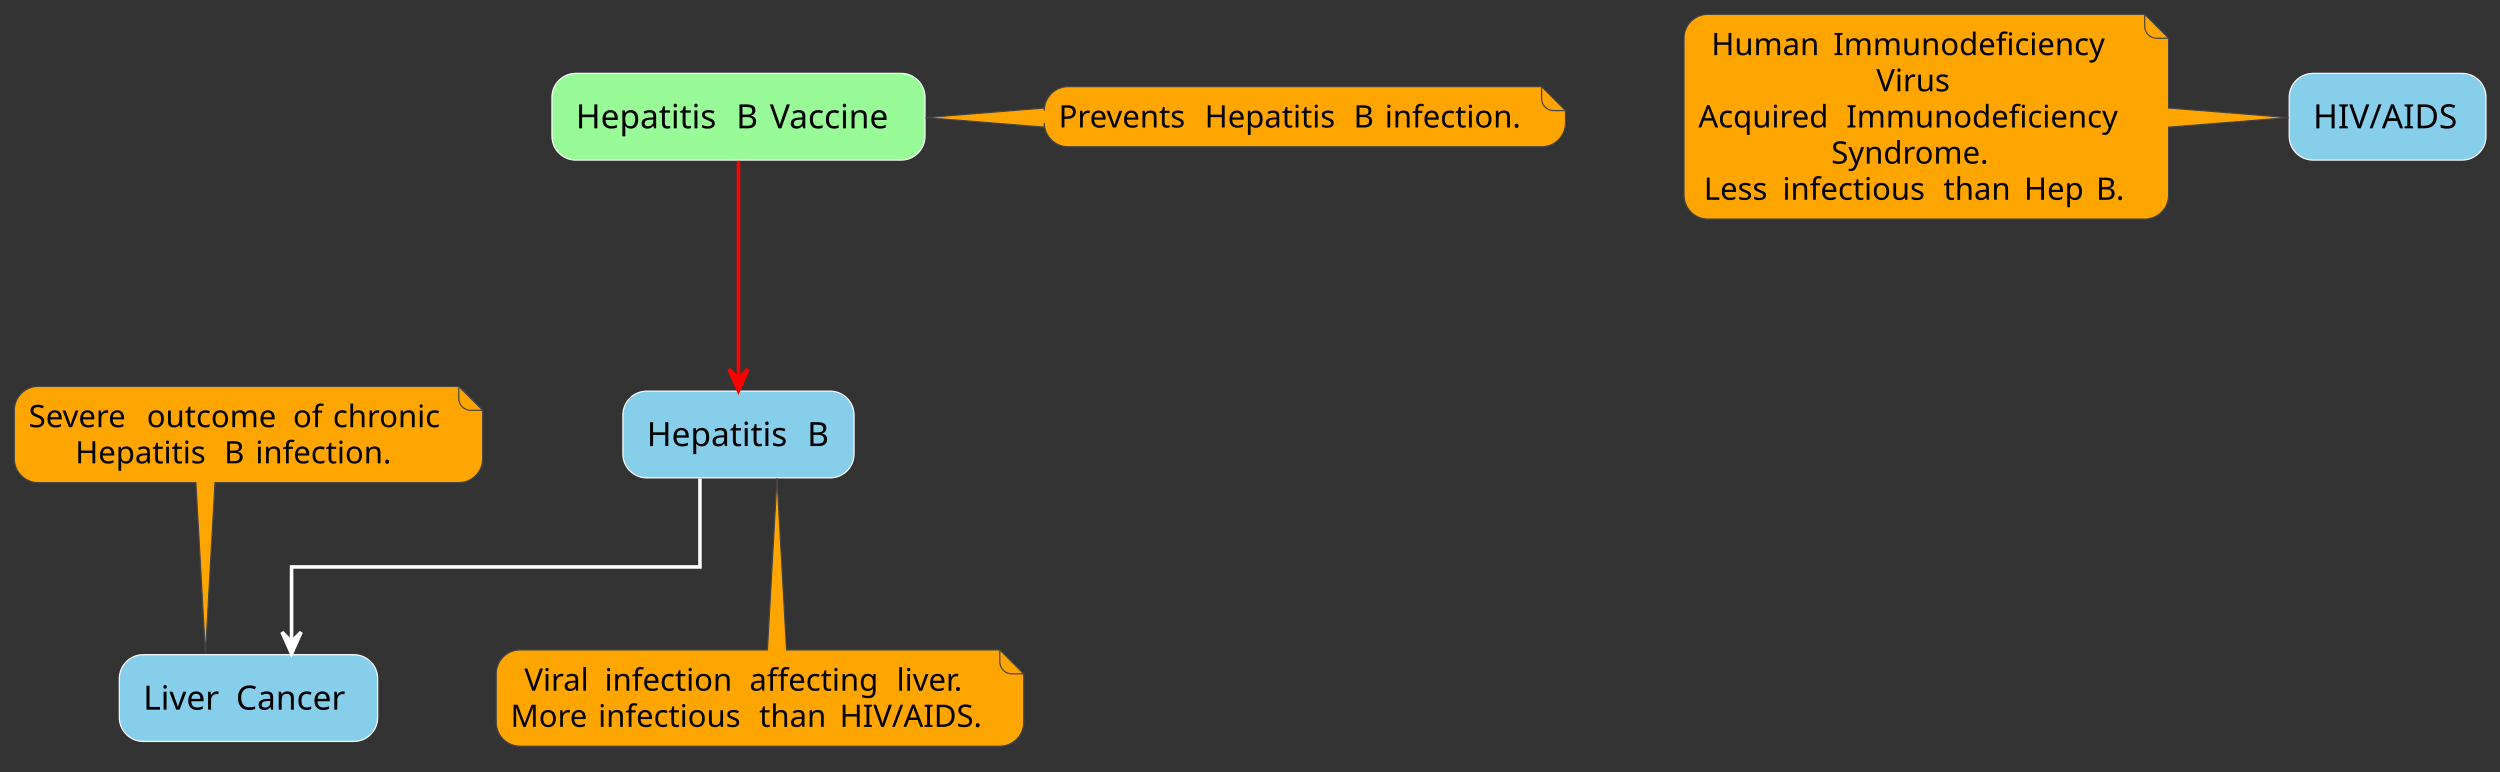
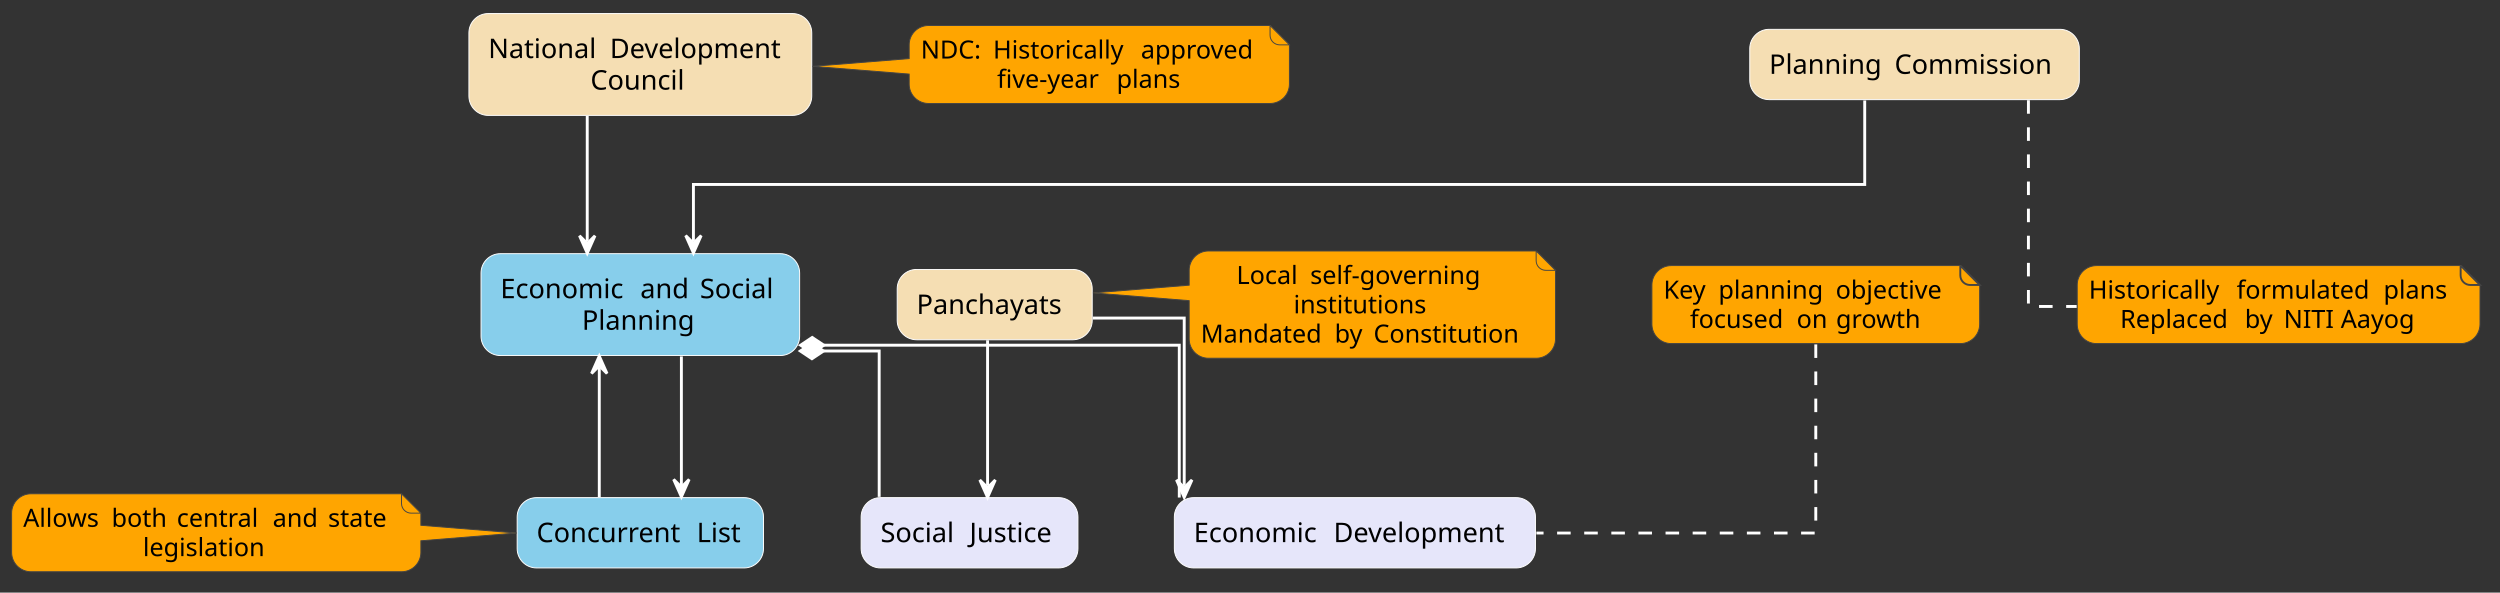
- <svg xmlns="http://www.w3.org/2000/svg" contentStyleType="text/css" data-diagram-type="CLASS" height="323px" preserveAspectRatio="none" style="width:1046px;height:323px;background:#333333;" version="1.1" viewBox="0 0 1046 323" width="1046px" zoomAndPan="magnify">
+ <svg xmlns="http://www.w3.org/2000/svg" contentStyleType="text/css" data-diagram-type="CLASS" height="306px" preserveAspectRatio="none" style="width:1291px;height:306px;background:#333333;" version="1.1" viewBox="0 0 1291 306" width="1291px" zoomAndPan="magnify">
  <defs />
  <g>
-     <rect fill="#333333" height="323" style="stroke:none;stroke-width:1;" width="1046" x="0" y="0" />
-     <g class="entity" data-entity="Hepatitis B" data-source-line="23" data-uid="ent0002" id="entity_Hepatitis B">
-       <rect fill="#87CEEB" height="36.297" rx="10" ry="10" style="stroke:#FFFFFF;stroke-width:0.5;" width="96.713" x="260.62" y="163.65" />
-       <text fill="#000000" font-family="Sans-Serif" font-size="14" lengthAdjust="spacing" textLength="62.658" x="270.62" y="186.645">Hepatitis</text>
-       <text fill="#000000" font-family="Sans-Serif" font-size="14" lengthAdjust="spacing" textLength="4.45" x="333.278" y="186.645"> </text>
-       <text fill="#000000" font-family="Sans-Serif" font-size="14" lengthAdjust="spacing" textLength="9.604" x="337.728" y="186.645">B</text>
+     <rect fill="#333333" height="306" style="stroke:none;stroke-width:1;" width="1291" x="0" y="0" />
+     <g class="entity" data-entity="National Development Council" data-source-line="23" data-uid="ent0002" id="entity_National Development Council">
+       <rect fill="#F5DEB3" height="52.594" rx="10" ry="10" style="stroke:#FFFFFF;stroke-width:0.5;" width="177.035" x="242.15" y="7" />
+       <text fill="#000000" font-family="Sans-Serif" font-size="14" lengthAdjust="spacing" textLength="58.338" x="252.15" y="29.995">National</text>
+       <text fill="#000000" font-family="Sans-Serif" font-size="14" lengthAdjust="spacing" textLength="4.45" x="310.488" y="29.995"> </text>
+       <text fill="#000000" font-family="Sans-Serif" font-size="14" lengthAdjust="spacing" textLength="94.247" x="314.938" y="29.995">Development</text>
+       <text fill="#000000" font-family="Sans-Serif" font-size="14" lengthAdjust="spacing" textLength="51.563" x="304.886" y="46.292">Council</text>
    </g>
-     <g class="entity" data-entity="HIV/AIDS" data-source-line="24" data-uid="ent0003" id="entity_HIV/AIDS">
-       <rect fill="#87CEEB" height="36.297" rx="10" ry="10" style="stroke:#FFFFFF;stroke-width:0.5;" width="82.323" x="957.81" y="30.69" />
-       <text fill="#000000" font-family="Sans-Serif" font-size="14" lengthAdjust="spacing" textLength="62.323" x="967.81" y="53.685">HIV/AIDS</text>
+     <g class="entity" data-entity="Planning Commission" data-source-line="24" data-uid="ent0003" id="entity_Planning Commission">
+       <rect fill="#F5DEB3" height="36.297" rx="10" ry="10" style="stroke:#FFFFFF;stroke-width:0.5;" width="170.179" x="903.58" y="15.15" />
+       <text fill="#000000" font-family="Sans-Serif" font-size="14" lengthAdjust="spacing" textLength="60.307" x="913.58" y="38.145">Planning</text>
+       <text fill="#000000" font-family="Sans-Serif" font-size="14" lengthAdjust="spacing" textLength="4.45" x="973.887" y="38.145"> </text>
+       <text fill="#000000" font-family="Sans-Serif" font-size="14" lengthAdjust="spacing" textLength="85.422" x="978.337" y="38.145">Commission</text>
    </g>
-     <g class="entity" data-entity="Liver Cancer" data-source-line="25" data-uid="ent0004" id="entity_Liver Cancer">
-       <rect fill="#87CEEB" height="36.297" rx="10" ry="10" style="stroke:#FFFFFF;stroke-width:0.5;" width="108.088" x="49.93" y="273.92" />
-       <text fill="#000000" font-family="Sans-Serif" font-size="14" lengthAdjust="spacing" textLength="34.344" x="59.93" y="296.915">Liver</text>
-       <text fill="#000000" font-family="Sans-Serif" font-size="14" lengthAdjust="spacing" textLength="4.45" x="94.274" y="296.915"> </text>
-       <text fill="#000000" font-family="Sans-Serif" font-size="14" lengthAdjust="spacing" textLength="49.294" x="98.724" y="296.915">Cancer</text>
+     <g class="entity" data-entity="Panchayats" data-source-line="25" data-uid="ent0004" id="entity_Panchayats">
+       <rect fill="#F5DEB3" height="36.297" rx="10" ry="10" style="stroke:#FFFFFF;stroke-width:0.5;" width="100.691" x="463.32" y="139.15" />
+       <text fill="#000000" font-family="Sans-Serif" font-size="14" lengthAdjust="spacing" textLength="80.691" x="473.32" y="162.145">Panchayats</text>
    </g>
-     <g class="entity" data-entity="Hepatitis B Vaccine" data-source-line="28" data-uid="ent0005" id="entity_Hepatitis B Vaccine">
-       <rect fill="#98FB98" height="36.297" rx="10" ry="10" style="stroke:#FFFFFF;stroke-width:0.5;" width="156.09" x="230.93" y="30.69" />
-       <text fill="#000000" font-family="Sans-Serif" font-size="14" lengthAdjust="spacing" textLength="62.658" x="240.93" y="53.685">Hepatitis</text>
-       <text fill="#000000" font-family="Sans-Serif" font-size="14" lengthAdjust="spacing" textLength="4.45" x="303.588" y="53.685"> </text>
-       <text fill="#000000" font-family="Sans-Serif" font-size="14" lengthAdjust="spacing" textLength="9.604" x="308.038" y="53.685">B</text>
-       <text fill="#000000" font-family="Sans-Serif" font-size="14" lengthAdjust="spacing" textLength="4.45" x="317.643" y="53.685"> </text>
-       <text fill="#000000" font-family="Sans-Serif" font-size="14" lengthAdjust="spacing" textLength="54.927" x="322.093" y="53.685">Vaccine</text>
+     <g class="entity" data-entity="Economic and Social Planning" data-source-line="28" data-uid="ent0005" id="entity_Economic and Social Planning">
+       <rect fill="#87CEEB" height="52.594" rx="10" ry="10" style="stroke:#FFFFFF;stroke-width:0.5;" width="164.519" x="248.41" y="131" />
+       <text fill="#000000" font-family="Sans-Serif" font-size="14" lengthAdjust="spacing" textLength="67.772" x="258.41" y="153.995">Economic</text>
+       <text fill="#000000" font-family="Sans-Serif" font-size="14" lengthAdjust="spacing" textLength="4.45" x="326.182" y="153.995"> </text>
+       <text fill="#000000" font-family="Sans-Serif" font-size="14" lengthAdjust="spacing" textLength="26.339" x="330.632" y="153.995">and</text>
+       <text fill="#000000" font-family="Sans-Serif" font-size="14" lengthAdjust="spacing" textLength="4.45" x="356.971" y="153.995"> </text>
+       <text fill="#000000" font-family="Sans-Serif" font-size="14" lengthAdjust="spacing" textLength="41.508" x="361.421" y="153.995">Social</text>
+       <text fill="#000000" font-family="Sans-Serif" font-size="14" lengthAdjust="spacing" textLength="60.307" x="300.516" y="170.292">Planning</text>
    </g>
-     <g class="entity" data-entity="GMN8" data-source-line="36" data-uid="ent0009" id="entity_GMN8">
-       <path d="M436.93,46.27 L436.93,45.2 L387.23,49.2 L436.93,53.2 L436.93,51.403 A10,10 0 0 0 446.93,61.403 L645.018,61.403 A10,10 0 0 0 655.018,51.403 L655.018,46.27 L645.018,36.27 L446.93,36.27 A10,10 0 0 0 436.93,46.27" fill="#FFA500" style="stroke:#444444;stroke-width:0.5;" />
-       <path d="M645.018,36.27 L645.018,41.27 A5,5 0 0 0 650.018,46.27 L655.018,46.27 L645.018,36.27" fill="#FFA500" style="stroke:#444444;stroke-width:0.5;" />
-       <text fill="#000000" font-family="Sans-Serif" font-size="13" lengthAdjust="spacing" textLength="56.983" x="442.93" y="53.337">Prevents</text>
-       <text fill="#000000" font-family="Sans-Serif" font-size="13" lengthAdjust="spacing" textLength="4.132" x="499.913" y="53.337"> </text>
-       <text fill="#000000" font-family="Sans-Serif" font-size="13" lengthAdjust="spacing" textLength="58.183" x="504.045" y="53.337">Hepatitis</text>
-       <text fill="#000000" font-family="Sans-Serif" font-size="13" lengthAdjust="spacing" textLength="4.132" x="562.228" y="53.337"> </text>
-       <text fill="#000000" font-family="Sans-Serif" font-size="13" lengthAdjust="spacing" textLength="8.918" x="566.36" y="53.337">B</text>
-       <text fill="#000000" font-family="Sans-Serif" font-size="13" lengthAdjust="spacing" textLength="4.132" x="575.279" y="53.337"> </text>
-       <text fill="#000000" font-family="Sans-Serif" font-size="13" lengthAdjust="spacing" textLength="60.607" x="579.411" y="53.337">infection.</text>
+     <g class="entity" data-entity="Concurrent List" data-source-line="29" data-uid="ent0006" id="entity_Concurrent List">
+       <rect fill="#87CEEB" height="36.297" rx="10" ry="10" style="stroke:#FFFFFF;stroke-width:0.5;" width="127.194" x="267.07" y="256.98" />
+       <text fill="#000000" font-family="Sans-Serif" font-size="14" lengthAdjust="spacing" textLength="78.272" x="277.07" y="279.975">Concurrent</text>
+       <text fill="#000000" font-family="Sans-Serif" font-size="14" lengthAdjust="spacing" textLength="4.45" x="355.341" y="279.975"> </text>
+       <text fill="#000000" font-family="Sans-Serif" font-size="14" lengthAdjust="spacing" textLength="24.473" x="359.792" y="279.975">List</text>
    </g>
-     <g class="entity" data-entity="GMN11" data-source-line="40" data-uid="ent0012" id="entity_GMN11">
-       <path d="M207.62,281.93 L207.62,302.196 A10,10 0 0 0 217.62,312.196 L418.324,312.196 A10,10 0 0 0 428.324,302.196 L428.324,281.93 L418.324,271.93 L329.09,271.93 L325.09,200.01 L321.09,271.93 L217.62,271.93 A10,10 0 0 0 207.62,281.93" fill="#FFA500" style="stroke:#444444;stroke-width:0.5;" />
-       <path d="M418.324,271.93 L418.324,276.93 A5,5 0 0 0 423.324,281.93 L428.324,281.93 L418.324,271.93" fill="#FFA500" style="stroke:#444444;stroke-width:0.5;" />
-       <text fill="#000000" font-family="Sans-Serif" font-size="13" lengthAdjust="spacing" textLength="29.428" x="219.393" y="288.997">Viral</text>
-       <text fill="#000000" font-family="Sans-Serif" font-size="13" lengthAdjust="spacing" textLength="4.132" x="248.821" y="288.997"> </text>
-       <text fill="#000000" font-family="Sans-Serif" font-size="13" lengthAdjust="spacing" textLength="56.475" x="252.953" y="288.997">infection</text>
-       <text fill="#000000" font-family="Sans-Serif" font-size="13" lengthAdjust="spacing" textLength="4.132" x="309.428" y="288.997"> </text>
-       <text fill="#000000" font-family="Sans-Serif" font-size="13" lengthAdjust="spacing" textLength="57.465" x="313.561" y="288.997">affecting</text>
-       <text fill="#000000" font-family="Sans-Serif" font-size="13" lengthAdjust="spacing" textLength="4.132" x="371.026" y="288.997"> </text>
-       <text fill="#000000" font-family="Sans-Serif" font-size="13" lengthAdjust="spacing" textLength="32.392" x="375.158" y="288.997">liver.</text>
-       <text fill="#000000" font-family="Sans-Serif" font-size="13" lengthAdjust="spacing" textLength="32.513" x="213.62" y="304.13">More</text>
-       <text fill="#000000" font-family="Sans-Serif" font-size="13" lengthAdjust="spacing" textLength="4.132" x="246.133" y="304.13"> </text>
-       <text fill="#000000" font-family="Sans-Serif" font-size="13" lengthAdjust="spacing" textLength="63.248" x="250.265" y="304.13">infectious</text>
-       <text fill="#000000" font-family="Sans-Serif" font-size="13" lengthAdjust="spacing" textLength="4.132" x="313.513" y="304.13"> </text>
-       <text fill="#000000" font-family="Sans-Serif" font-size="13" lengthAdjust="spacing" textLength="29.542" x="317.645" y="304.13">than</text>
-       <text fill="#000000" font-family="Sans-Serif" font-size="13" lengthAdjust="spacing" textLength="4.132" x="347.187" y="304.13"> </text>
-       <text fill="#000000" font-family="Sans-Serif" font-size="13" lengthAdjust="spacing" textLength="62.004" x="351.32" y="304.13">HIV/AIDS.</text>
+     <g class="entity" data-entity="Economic Development" data-source-line="32" data-uid="ent0007" id="entity_Economic Development">
+       <rect fill="#E6E6FA" height="36.297" rx="10" ry="10" style="stroke:#FFFFFF;stroke-width:0.5;" width="186.469" x="606.44" y="256.98" />
+       <text fill="#000000" font-family="Sans-Serif" font-size="14" lengthAdjust="spacing" textLength="67.772" x="616.44" y="279.975">Economic</text>
+       <text fill="#000000" font-family="Sans-Serif" font-size="14" lengthAdjust="spacing" textLength="4.45" x="684.212" y="279.975"> </text>
+       <text fill="#000000" font-family="Sans-Serif" font-size="14" lengthAdjust="spacing" textLength="94.247" x="688.662" y="279.975">Development</text>
    </g>
-     <g class="entity" data-entity="GMN14" data-source-line="45" data-uid="ent0015" id="entity_GMN14">
-       <path d="M704.6,16 L704.6,81.664 A10,10 0 0 0 714.6,91.664 L897.34,91.664 A10,10 0 0 0 907.34,81.664 L907.34,53.2 L957.52,49.2 L907.34,45.2 L907.34,16 L897.34,6 L714.6,6 A10,10 0 0 0 704.6,16" fill="#FFA500" style="stroke:#444444;stroke-width:0.5;" />
-       <path d="M897.34,6 L897.34,11 A5,5 0 0 0 902.34,16 L907.34,16 L897.34,6" fill="#FFA500" style="stroke:#444444;stroke-width:0.5;" />
-       <text fill="#000000" font-family="Sans-Serif" font-size="13" lengthAdjust="spacing" textLength="46.884" x="716.027" y="23.067">Human</text>
-       <text fill="#000000" font-family="Sans-Serif" font-size="13" lengthAdjust="spacing" textLength="4.132" x="762.911" y="23.067"> </text>
-       <text fill="#000000" font-family="Sans-Serif" font-size="13" lengthAdjust="spacing" textLength="119.869" x="767.043" y="23.067">Immunodeficiency</text>
-       <text fill="#000000" font-family="Sans-Serif" font-size="13" lengthAdjust="spacing" textLength="32.862" x="785.039" y="38.2">Virus</text>
-       <text fill="#000000" font-family="Sans-Serif" font-size="13" lengthAdjust="spacing" textLength="57.738" x="710.6" y="53.333">Acquired</text>
-       <text fill="#000000" font-family="Sans-Serif" font-size="13" lengthAdjust="spacing" textLength="4.132" x="768.338" y="53.333"> </text>
-       <text fill="#000000" font-family="Sans-Serif" font-size="13" lengthAdjust="spacing" textLength="119.869" x="772.471" y="53.333">Immunodeficiency</text>
-       <text fill="#000000" font-family="Sans-Serif" font-size="13" lengthAdjust="spacing" textLength="70.529" x="766.206" y="68.465">Syndrome.</text>
-       <text fill="#000000" font-family="Sans-Serif" font-size="13" lengthAdjust="spacing" textLength="28.787" x="712.879" y="83.598">Less</text>
-       <text fill="#000000" font-family="Sans-Serif" font-size="13" lengthAdjust="spacing" textLength="4.132" x="741.665" y="83.598"> </text>
-       <text fill="#000000" font-family="Sans-Serif" font-size="13" lengthAdjust="spacing" textLength="63.248" x="745.798" y="83.598">infectious</text>
-       <text fill="#000000" font-family="Sans-Serif" font-size="13" lengthAdjust="spacing" textLength="4.132" x="809.046" y="83.598"> </text>
-       <text fill="#000000" font-family="Sans-Serif" font-size="13" lengthAdjust="spacing" textLength="29.542" x="813.178" y="83.598">than</text>
-       <text fill="#000000" font-family="Sans-Serif" font-size="13" lengthAdjust="spacing" textLength="4.132" x="842.72" y="83.598"> </text>
-       <text fill="#000000" font-family="Sans-Serif" font-size="13" lengthAdjust="spacing" textLength="26.025" x="846.852" y="83.598">Hep</text>
-       <text fill="#000000" font-family="Sans-Serif" font-size="13" lengthAdjust="spacing" textLength="4.132" x="872.878" y="83.598"> </text>
-       <text fill="#000000" font-family="Sans-Serif" font-size="13" lengthAdjust="spacing" textLength="13.051" x="877.01" y="83.598">B.</text>
+     <g class="entity" data-entity="Social Justice" data-source-line="33" data-uid="ent0008" id="entity_Social Justice">
+       <rect fill="#E6E6FA" height="36.297" rx="10" ry="10" style="stroke:#FFFFFF;stroke-width:0.5;" width="111.943" x="444.7" y="256.98" />
+       <text fill="#000000" font-family="Sans-Serif" font-size="14" lengthAdjust="spacing" textLength="41.508" x="454.7" y="279.975">Social</text>
+       <text fill="#000000" font-family="Sans-Serif" font-size="14" lengthAdjust="spacing" textLength="4.45" x="496.208" y="279.975"> </text>
+       <text fill="#000000" font-family="Sans-Serif" font-size="14" lengthAdjust="spacing" textLength="45.985" x="500.658" y="279.975">Justice</text>
    </g>
-     <g class="entity" data-entity="GMN17" data-source-line="51" data-uid="ent0018" id="entity_GMN17">
-       <path d="M6,171.67 L6,191.936 A10,10 0 0 0 16,201.936 L81.96,201.936 L85.96,273.53 L89.96,201.936 L191.948,201.936 A10,10 0 0 0 201.948,191.936 L201.948,171.67 L191.948,161.67 L16,161.67 A10,10 0 0 0 6,171.67" fill="#FFA500" style="stroke:#444444;stroke-width:0.5;" />
-       <path d="M191.948,161.67 L191.948,166.67 A5,5 0 0 0 196.948,171.67 L201.948,171.67 L191.948,161.67" fill="#FFA500" style="stroke:#444444;stroke-width:0.5;" />
-       <text fill="#000000" font-family="Sans-Serif" font-size="13" lengthAdjust="spacing" textLength="45.284" x="12" y="178.737">Severe</text>
-       <text fill="#000000" font-family="Sans-Serif" font-size="13" lengthAdjust="spacing" textLength="4.132" x="57.284" y="178.737"> </text>
-       <text fill="#000000" font-family="Sans-Serif" font-size="13" lengthAdjust="spacing" textLength="57.053" x="61.416" y="178.737">outcome</text>
-       <text fill="#000000" font-family="Sans-Serif" font-size="13" lengthAdjust="spacing" textLength="4.132" x="118.469" y="178.737"> </text>
-       <text fill="#000000" font-family="Sans-Serif" font-size="13" lengthAdjust="spacing" textLength="12.53" x="122.602" y="178.737">of</text>
-       <text fill="#000000" font-family="Sans-Serif" font-size="13" lengthAdjust="spacing" textLength="4.132" x="135.132" y="178.737"> </text>
-       <text fill="#000000" font-family="Sans-Serif" font-size="13" lengthAdjust="spacing" textLength="47.684" x="139.264" y="178.737">chronic</text>
-       <text fill="#000000" font-family="Sans-Serif" font-size="13" lengthAdjust="spacing" textLength="58.183" x="31.487" y="193.87">Hepatitis</text>
-       <text fill="#000000" font-family="Sans-Serif" font-size="13" lengthAdjust="spacing" textLength="4.132" x="89.67" y="193.87"> </text>
-       <text fill="#000000" font-family="Sans-Serif" font-size="13" lengthAdjust="spacing" textLength="8.918" x="93.802" y="193.87">B</text>
-       <text fill="#000000" font-family="Sans-Serif" font-size="13" lengthAdjust="spacing" textLength="4.132" x="102.721" y="193.87"> </text>
-       <text fill="#000000" font-family="Sans-Serif" font-size="13" lengthAdjust="spacing" textLength="60.607" x="106.853" y="193.87">infection.</text>
+     <g class="entity" data-entity="GMN17" data-source-line="47" data-uid="ent0018" id="entity_GMN17">
+       <path d="M469.49,23.17 L469.49,30.26 L419.59,34.26 L469.49,38.26 L469.49,43.436 A10,10 0 0 0 479.49,53.436 L655.857,53.436 A10,10 0 0 0 665.857,43.436 L665.857,23.17 L655.857,13.17 L479.49,13.17 A10,10 0 0 0 469.49,23.17" fill="#FFA500" style="stroke:#444444;stroke-width:0.5;" />
+       <path d="M655.857,13.17 L655.857,18.17 A5,5 0 0 0 660.857,23.17 L665.857,23.17 L655.857,13.17" fill="#FFA500" style="stroke:#444444;stroke-width:0.5;" />
+       <text fill="#000000" font-family="Sans-Serif" font-size="13" lengthAdjust="spacing" textLength="33.192" x="475.49" y="30.237">NDC:</text>
+       <text fill="#000000" font-family="Sans-Serif" font-size="13" lengthAdjust="spacing" textLength="4.132" x="508.682" y="30.237"> </text>
+       <text fill="#000000" font-family="Sans-Serif" font-size="13" lengthAdjust="spacing" textLength="72.198" x="512.814" y="30.237">Historically</text>
+       <text fill="#000000" font-family="Sans-Serif" font-size="13" lengthAdjust="spacing" textLength="4.132" x="585.013" y="30.237"> </text>
+       <text fill="#000000" font-family="Sans-Serif" font-size="13" lengthAdjust="spacing" textLength="61.712" x="589.145" y="30.237">approved</text>
+       <text fill="#000000" font-family="Sans-Serif" font-size="13" lengthAdjust="spacing" textLength="57.573" x="514.899" y="45.37">five-year</text>
+       <text fill="#000000" font-family="Sans-Serif" font-size="13" lengthAdjust="spacing" textLength="4.132" x="572.473" y="45.37"> </text>
+       <text fill="#000000" font-family="Sans-Serif" font-size="13" lengthAdjust="spacing" textLength="34.842" x="576.605" y="45.37">plans</text>
    </g>
-     <g class="link" data-entity-1="Hepatitis B" data-entity-2="Liver Cancer" data-source-line="31" data-uid="lnk6" id="link_Hepatitis B_Liver Cancer">
-       <path codeLine="31" d="M292.86,200.25 C292.86,216.36 292.86,237.2 292.86,237.2 C292.86,237.2 121.99,237.2 121.99,237.2 C121.99,237.2 121.99,251.57 121.99,267.49" fill="none" id="Hepatitis B-to-Liver Cancer" style="stroke:#FFFFFF;stroke-width:1.5;" />
-       <polygon fill="#FFFFFF" points="121.99,273.49,125.99,264.49,121.99,268.49,117.99,264.49,121.99,273.49" style="stroke:#FFFFFF;stroke-width:1.5;" />
+     <g class="entity" data-entity="GMN20" data-source-line="51" data-uid="ent0021" id="entity_GMN20">
+       <path d="M1072.67,147.16 L1072.67,167.426 A10,10 0 0 0 1082.67,177.426 L1270.678,177.426 A10,10 0 0 0 1280.678,167.426 L1280.678,147.16 L1270.678,137.16 L1082.67,137.16 A10,10 0 0 0 1072.67,147.16" fill="#FFA500" style="stroke:#444444;stroke-width:0.5;" />
+       <path d="M1270.678,137.16 L1270.678,142.16 A5,5 0 0 0 1275.678,147.16 L1280.678,147.16 L1270.678,137.16" fill="#FFA500" style="stroke:#444444;stroke-width:1;" />
+       <text fill="#000000" font-family="Sans-Serif" font-size="13" lengthAdjust="spacing" textLength="72.198" x="1078.67" y="154.227">Historically</text>
+       <text fill="#000000" font-family="Sans-Serif" font-size="13" lengthAdjust="spacing" textLength="4.132" x="1150.868" y="154.227"> </text>
+       <text fill="#000000" font-family="Sans-Serif" font-size="13" lengthAdjust="spacing" textLength="71.703" x="1155.001" y="154.227">formulated</text>
+       <text fill="#000000" font-family="Sans-Serif" font-size="13" lengthAdjust="spacing" textLength="4.132" x="1226.704" y="154.227"> </text>
+       <text fill="#000000" font-family="Sans-Serif" font-size="13" lengthAdjust="spacing" textLength="34.842" x="1230.836" y="154.227">plans</text>
+       <text fill="#000000" font-family="Sans-Serif" font-size="13" lengthAdjust="spacing" textLength="60.258" x="1094.828" y="169.36">Replaced</text>
+       <text fill="#000000" font-family="Sans-Serif" font-size="13" lengthAdjust="spacing" textLength="4.132" x="1155.086" y="169.36"> </text>
+       <text fill="#000000" font-family="Sans-Serif" font-size="13" lengthAdjust="spacing" textLength="15.945" x="1159.219" y="169.36">by</text>
+       <text fill="#000000" font-family="Sans-Serif" font-size="13" lengthAdjust="spacing" textLength="4.132" x="1175.164" y="169.36"> </text>
+       <text fill="#000000" font-family="Sans-Serif" font-size="13" lengthAdjust="spacing" textLength="25.334" x="1179.296" y="169.36">NITI</text>
+       <text fill="#000000" font-family="Sans-Serif" font-size="13" lengthAdjust="spacing" textLength="4.132" x="1204.63" y="169.36"> </text>
+       <text fill="#000000" font-family="Sans-Serif" font-size="13" lengthAdjust="spacing" textLength="40.758" x="1208.762" y="169.36">Aayog</text>
    </g>
-     <g class="link" data-entity-1="Hepatitis B Vaccine" data-entity-2="Hepatitis B" data-source-line="32" data-uid="lnk7" id="link_Hepatitis B Vaccine_Hepatitis B">
-       <path codeLine="32" d="M308.97,67.32 C308.97,92.73 308.97,132.15 308.97,157.47" fill="none" id="Hepatitis B Vaccine-to-Hepatitis B" style="stroke:#FF0000;stroke-width:1.5;" />
-       <polygon fill="#FF0000" points="308.97,163.47,312.97,154.47,308.97,158.47,304.97,154.47,308.97,163.47" style="stroke:#FF0000;stroke-width:1.5;" />
+     <g class="entity" data-entity="GMN23" data-source-line="56" data-uid="ent0024" id="entity_GMN23">
+       <path d="M6,264.99 L6,285.256 A10,10 0 0 0 16,295.256 L207.341,295.256 A10,10 0 0 0 217.341,285.256 L217.341,279.26 L266.83,275.26 L217.341,271.26 L217.341,264.99 L207.341,254.99 L16,254.99 A10,10 0 0 0 6,264.99" fill="#FFA500" style="stroke:#444444;stroke-width:0.5;" />
+       <path d="M207.341,254.99 L207.341,259.99 A5,5 0 0 0 212.341,264.99 L217.341,264.99 L207.341,254.99" fill="#FFA500" style="stroke:#444444;stroke-width:0.5;" />
+       <text fill="#000000" font-family="Sans-Serif" font-size="13" lengthAdjust="spacing" textLength="41.476" x="12" y="272.057">Allows</text>
+       <text fill="#000000" font-family="Sans-Serif" font-size="13" lengthAdjust="spacing" textLength="4.132" x="53.476" y="272.057"> </text>
+       <text fill="#000000" font-family="Sans-Serif" font-size="13" lengthAdjust="spacing" textLength="29.542" x="57.608" y="272.057">both</text>
+       <text fill="#000000" font-family="Sans-Serif" font-size="13" lengthAdjust="spacing" textLength="4.132" x="87.15" y="272.057"> </text>
+       <text fill="#000000" font-family="Sans-Serif" font-size="13" lengthAdjust="spacing" textLength="45.405" x="91.282" y="272.057">central</text>
+       <text fill="#000000" font-family="Sans-Serif" font-size="13" lengthAdjust="spacing" textLength="4.132" x="136.687" y="272.057"> </text>
+       <text fill="#000000" font-family="Sans-Serif" font-size="13" lengthAdjust="spacing" textLength="24.457" x="140.819" y="272.057">and</text>
+       <text fill="#000000" font-family="Sans-Serif" font-size="13" lengthAdjust="spacing" textLength="4.132" x="165.277" y="272.057"> </text>
+       <text fill="#000000" font-family="Sans-Serif" font-size="13" lengthAdjust="spacing" textLength="32.932" x="169.409" y="272.057">state</text>
+       <text fill="#000000" font-family="Sans-Serif" font-size="13" lengthAdjust="spacing" textLength="66.727" x="73.807" y="287.19">legislation</text>
+     </g>
+     <g class="entity" data-entity="GMN26" data-source-line="60" data-uid="ent0027" id="entity_GMN26">
+       <path d="M853.04,147.16 L853.04,167.426 A10,10 0 0 0 863.04,177.426 L1012.296,177.426 A10,10 0 0 0 1022.296,167.426 L1022.296,147.16 L1012.296,137.16 L863.04,137.16 A10,10 0 0 0 853.04,147.16" fill="#FFA500" style="stroke:#444444;stroke-width:0.5;" />
+       <path d="M1012.296,137.16 L1012.296,142.16 A5,5 0 0 0 1017.296,147.16 L1022.296,147.16 L1012.296,137.16" fill="#FFA500" style="stroke:#444444;stroke-width:1;" />
+       <text fill="#000000" font-family="Sans-Serif" font-size="13" lengthAdjust="spacing" textLength="24.216" x="859.04" y="154.227">Key</text>
+       <text fill="#000000" font-family="Sans-Serif" font-size="13" lengthAdjust="spacing" textLength="4.132" x="883.256" y="154.227"> </text>
+       <text fill="#000000" font-family="Sans-Serif" font-size="13" lengthAdjust="spacing" textLength="56.412" x="887.389" y="154.227">planning</text>
+       <text fill="#000000" font-family="Sans-Serif" font-size="13" lengthAdjust="spacing" textLength="4.132" x="943.8" y="154.227"> </text>
+       <text fill="#000000" font-family="Sans-Serif" font-size="13" lengthAdjust="spacing" textLength="59.363" x="947.933" y="154.227">objective</text>
+       <text fill="#000000" font-family="Sans-Serif" font-size="13" lengthAdjust="spacing" textLength="50.94" x="872.71" y="169.36">focused</text>
+       <text fill="#000000" font-family="Sans-Serif" font-size="13" lengthAdjust="spacing" textLength="4.132" x="923.65" y="169.36"> </text>
+       <text fill="#000000" font-family="Sans-Serif" font-size="13" lengthAdjust="spacing" textLength="16.193" x="927.782" y="169.36">on</text>
+       <text fill="#000000" font-family="Sans-Serif" font-size="13" lengthAdjust="spacing" textLength="4.132" x="943.975" y="169.36"> </text>
+       <text fill="#000000" font-family="Sans-Serif" font-size="13" lengthAdjust="spacing" textLength="45.519" x="948.107" y="169.36">growth</text>
+     </g>
+     <g class="entity" data-entity="GMN29" data-source-line="64" data-uid="ent0030" id="entity_GMN29">
+       <path d="M614.08,139.6 L614.08,147.26 L564.4,151.26 L614.08,155.26 L614.08,174.998 A10,10 0 0 0 624.08,184.998 L793.268,184.998 A10,10 0 0 0 803.268,174.998 L803.268,139.6 L793.268,129.6 L624.08,129.6 A10,10 0 0 0 614.08,139.6" fill="#FFA500" style="stroke:#444444;stroke-width:0.5;" />
+       <path d="M793.268,129.6 L793.268,134.6 A5,5 0 0 0 798.268,139.6 L803.268,139.6 L793.268,129.6" fill="#FFA500" style="stroke:#444444;stroke-width:0.5;" />
+       <text fill="#000000" font-family="Sans-Serif" font-size="13" lengthAdjust="spacing" textLength="33.922" x="638.529" y="146.667">Local</text>
+       <text fill="#000000" font-family="Sans-Serif" font-size="13" lengthAdjust="spacing" textLength="4.132" x="672.451" y="146.667"> </text>
+       <text fill="#000000" font-family="Sans-Serif" font-size="13" lengthAdjust="spacing" textLength="93.234" x="676.584" y="146.667">self-governing</text>
+       <text fill="#000000" font-family="Sans-Serif" font-size="13" lengthAdjust="spacing" textLength="72.344" x="668.002" y="161.8">institutions</text>
+       <text fill="#000000" font-family="Sans-Serif" font-size="13" lengthAdjust="spacing" textLength="64.987" x="620.08" y="176.933">Mandated</text>
+       <text fill="#000000" font-family="Sans-Serif" font-size="13" lengthAdjust="spacing" textLength="4.132" x="685.067" y="176.933"> </text>
+       <text fill="#000000" font-family="Sans-Serif" font-size="13" lengthAdjust="spacing" textLength="15.945" x="689.2" y="176.933">by</text>
+       <text fill="#000000" font-family="Sans-Serif" font-size="13" lengthAdjust="spacing" textLength="4.132" x="705.145" y="176.933"> </text>
+       <text fill="#000000" font-family="Sans-Serif" font-size="13" lengthAdjust="spacing" textLength="78.99" x="709.277" y="176.933">Constitution</text>
+     </g>
+     <g class="link" data-entity-1="Planning Commission" data-entity-2="Economic and Social Planning" data-source-line="36" data-uid="lnk9" id="link_Planning Commission_Economic and Social Planning">
+       <path codeLine="36" d="M962.94,51.89 C962.94,70.14 962.94,95.26 962.94,95.26 C962.94,95.26 358.09,95.26 358.09,95.26 C358.09,95.26 358.09,107.81 358.09,124.63" fill="none" id="Planning Commission-to-Economic and Social Planning" style="stroke:#FFFFFF;stroke-width:1.5;" />
+       <polygon fill="#FFFFFF" points="358.09,130.63,362.09,121.63,358.09,125.63,354.09,121.63,358.09,130.63" style="stroke:#FFFFFF;stroke-width:1.5;" />
+     </g>
+     <g class="link" data-entity-1="National Development Council" data-entity-2="Economic and Social Planning" data-source-line="37" data-uid="lnk10" id="link_National Development Council_Economic and Social Planning">
+       <path codeLine="37" d="M303.25,59.9 C303.25,80.82 303.25,103.83 303.25,124.74" fill="none" id="National Development Council-to-Economic and Social Planning" style="stroke:#FFFFFF;stroke-width:1.5;" />
+       <polygon fill="#FFFFFF" points="303.25,130.74,307.25,121.74,303.25,125.74,299.25,121.74,303.25,130.74" style="stroke:#FFFFFF;stroke-width:1.5;" />
+     </g>
+     <g class="link" data-entity-1="Economic and Social Planning" data-entity-2="Concurrent List" data-source-line="38" data-uid="lnk11" id="link_Economic and Social Planning_Concurrent List">
+       <path codeLine="38" d="M351.87,184.03 C351.87,206.17 351.87,231.05 351.87,250.56" fill="none" id="Economic and Social Planning-to-Concurrent List" style="stroke:#FFFFFF;stroke-width:1.5;" />
+       <polygon fill="#FFFFFF" points="351.87,256.56,355.87,247.56,351.87,251.56,347.87,247.56,351.87,256.56" style="stroke:#FFFFFF;stroke-width:1.5;" />
+     </g>
+     <g class="link" data-entity-1="Concurrent List" data-entity-2="Economic and Social Planning" data-source-line="39" data-uid="lnk12" id="link_Concurrent List_Economic and Social Planning">
+       <path codeLine="39" d="M309.47,256.72 C309.47,237.17 309.47,212.09 309.47,189.89" fill="none" id="Concurrent List-to-Economic and Social Planning" style="stroke:#FFFFFF;stroke-width:1.5;" />
+       <polygon fill="#FFFFFF" points="309.47,183.89,305.47,192.89,309.47,188.89,313.47,192.89,309.47,183.89" style="stroke:#FFFFFF;stroke-width:1.5;" />
+     </g>
+     <g class="link" data-entity-1="Panchayats" data-entity-2="Economic Development" data-source-line="40" data-uid="lnk13" id="link_Panchayats_Economic Development">
+       <path codeLine="40" d="M564.32,164.26 C588.2,164.26 611.53,164.26 611.53,164.26 C611.53,164.26 611.53,219.33 611.53,250.82" fill="none" id="Panchayats-to-Economic Development" style="stroke:#FFFFFF;stroke-width:1.5;" />
+       <polygon fill="#FFFFFF" points="611.53,256.82,615.53,247.82,611.53,251.82,607.53,247.82,611.53,256.82" style="stroke:#FFFFFF;stroke-width:1.5;" />
+     </g>
+     <g class="link" data-entity-1="Panchayats" data-entity-2="Social Justice" data-source-line="41" data-uid="lnk14" id="link_Panchayats_Social Justice">
+       <path codeLine="41" d="M509.98,175.71 C509.98,197.84 509.98,228.77 509.98,250.85" fill="none" id="Panchayats-to-Social Justice" style="stroke:#FFFFFF;stroke-width:1.5;" />
+       <polygon fill="#FFFFFF" points="509.98,256.85,513.98,247.85,509.98,251.85,505.98,247.85,509.98,256.85" style="stroke:#FFFFFF;stroke-width:1.5;" />
+     </g>
+     <g class="link" data-entity-1="Economic and Social Planning" data-entity-2="Economic Development" data-source-line="42" data-uid="lnk15" id="link_Economic and Social Planning_Economic Development">
+       <path codeLine="42" d="M425.42,178.26 C507.46,178.26 608.98,178.26 608.98,178.26 C608.98,178.26 608.98,228.85 608.98,256.91" fill="none" id="Economic and Social Planning-backto-Economic Development" style="stroke:#FFFFFF;stroke-width:1.5;" />
+       <polygon fill="#FFFFFF" points="413.42,178.26,419.42,182.26,425.42,178.26,419.42,174.26,413.42,178.26" style="stroke:#FFFFFF;stroke-width:1.5;" />
+     </g>
+     <g class="link" data-entity-1="Economic and Social Planning" data-entity-2="Social Justice" data-source-line="43" data-uid="lnk16" id="link_Economic and Social Planning_Social Justice">
+       <path codeLine="43" d="M425.28,181.26 C447.75,181.26 454.01,181.26 454.01,181.26 C454.01,181.26 454.01,229.23 454.01,256.58" fill="none" id="Economic and Social Planning-backto-Social Justice" style="stroke:#FFFFFF;stroke-width:1.5;" />
+       <polygon fill="#FFFFFF" points="413.28,181.26,419.28,185.26,425.28,181.26,419.28,177.26,413.28,181.26" style="stroke:#FFFFFF;stroke-width:1.5;" />
+     </g>
+     <g class="link" data-entity-1="Planning Commission" data-entity-2="GMN20" data-source-line="51" data-uid="lnk22" id="link_Planning Commission_GMN20">
+       <path d="M1047.48,51.74 C1047.48,86.5 1047.48,158.26 1047.48,158.26 C1047.48,158.26 1057.7,158.26 1072.39,158.26" fill="none" id="Planning Commission-GMN20" style="stroke:#FFFFFF;stroke-width:1.5;stroke-dasharray:7.0,7.0;" />
+     </g>
+     <g class="link" data-entity-1="GMN26" data-entity-2="Economic Development" data-source-line="60" data-uid="lnk28" id="link_GMN26_Economic Development">
+       <path d="M937.67,177.84 C937.67,211.64 937.67,275.26 937.67,275.26 C937.67,275.26 859.99,275.26 793.39,275.26" fill="none" id="GMN26-Economic Development" style="stroke:#FFFFFF;stroke-width:1.5;stroke-dasharray:7.0,7.0;" />
    </g>
  </g>
</svg>
